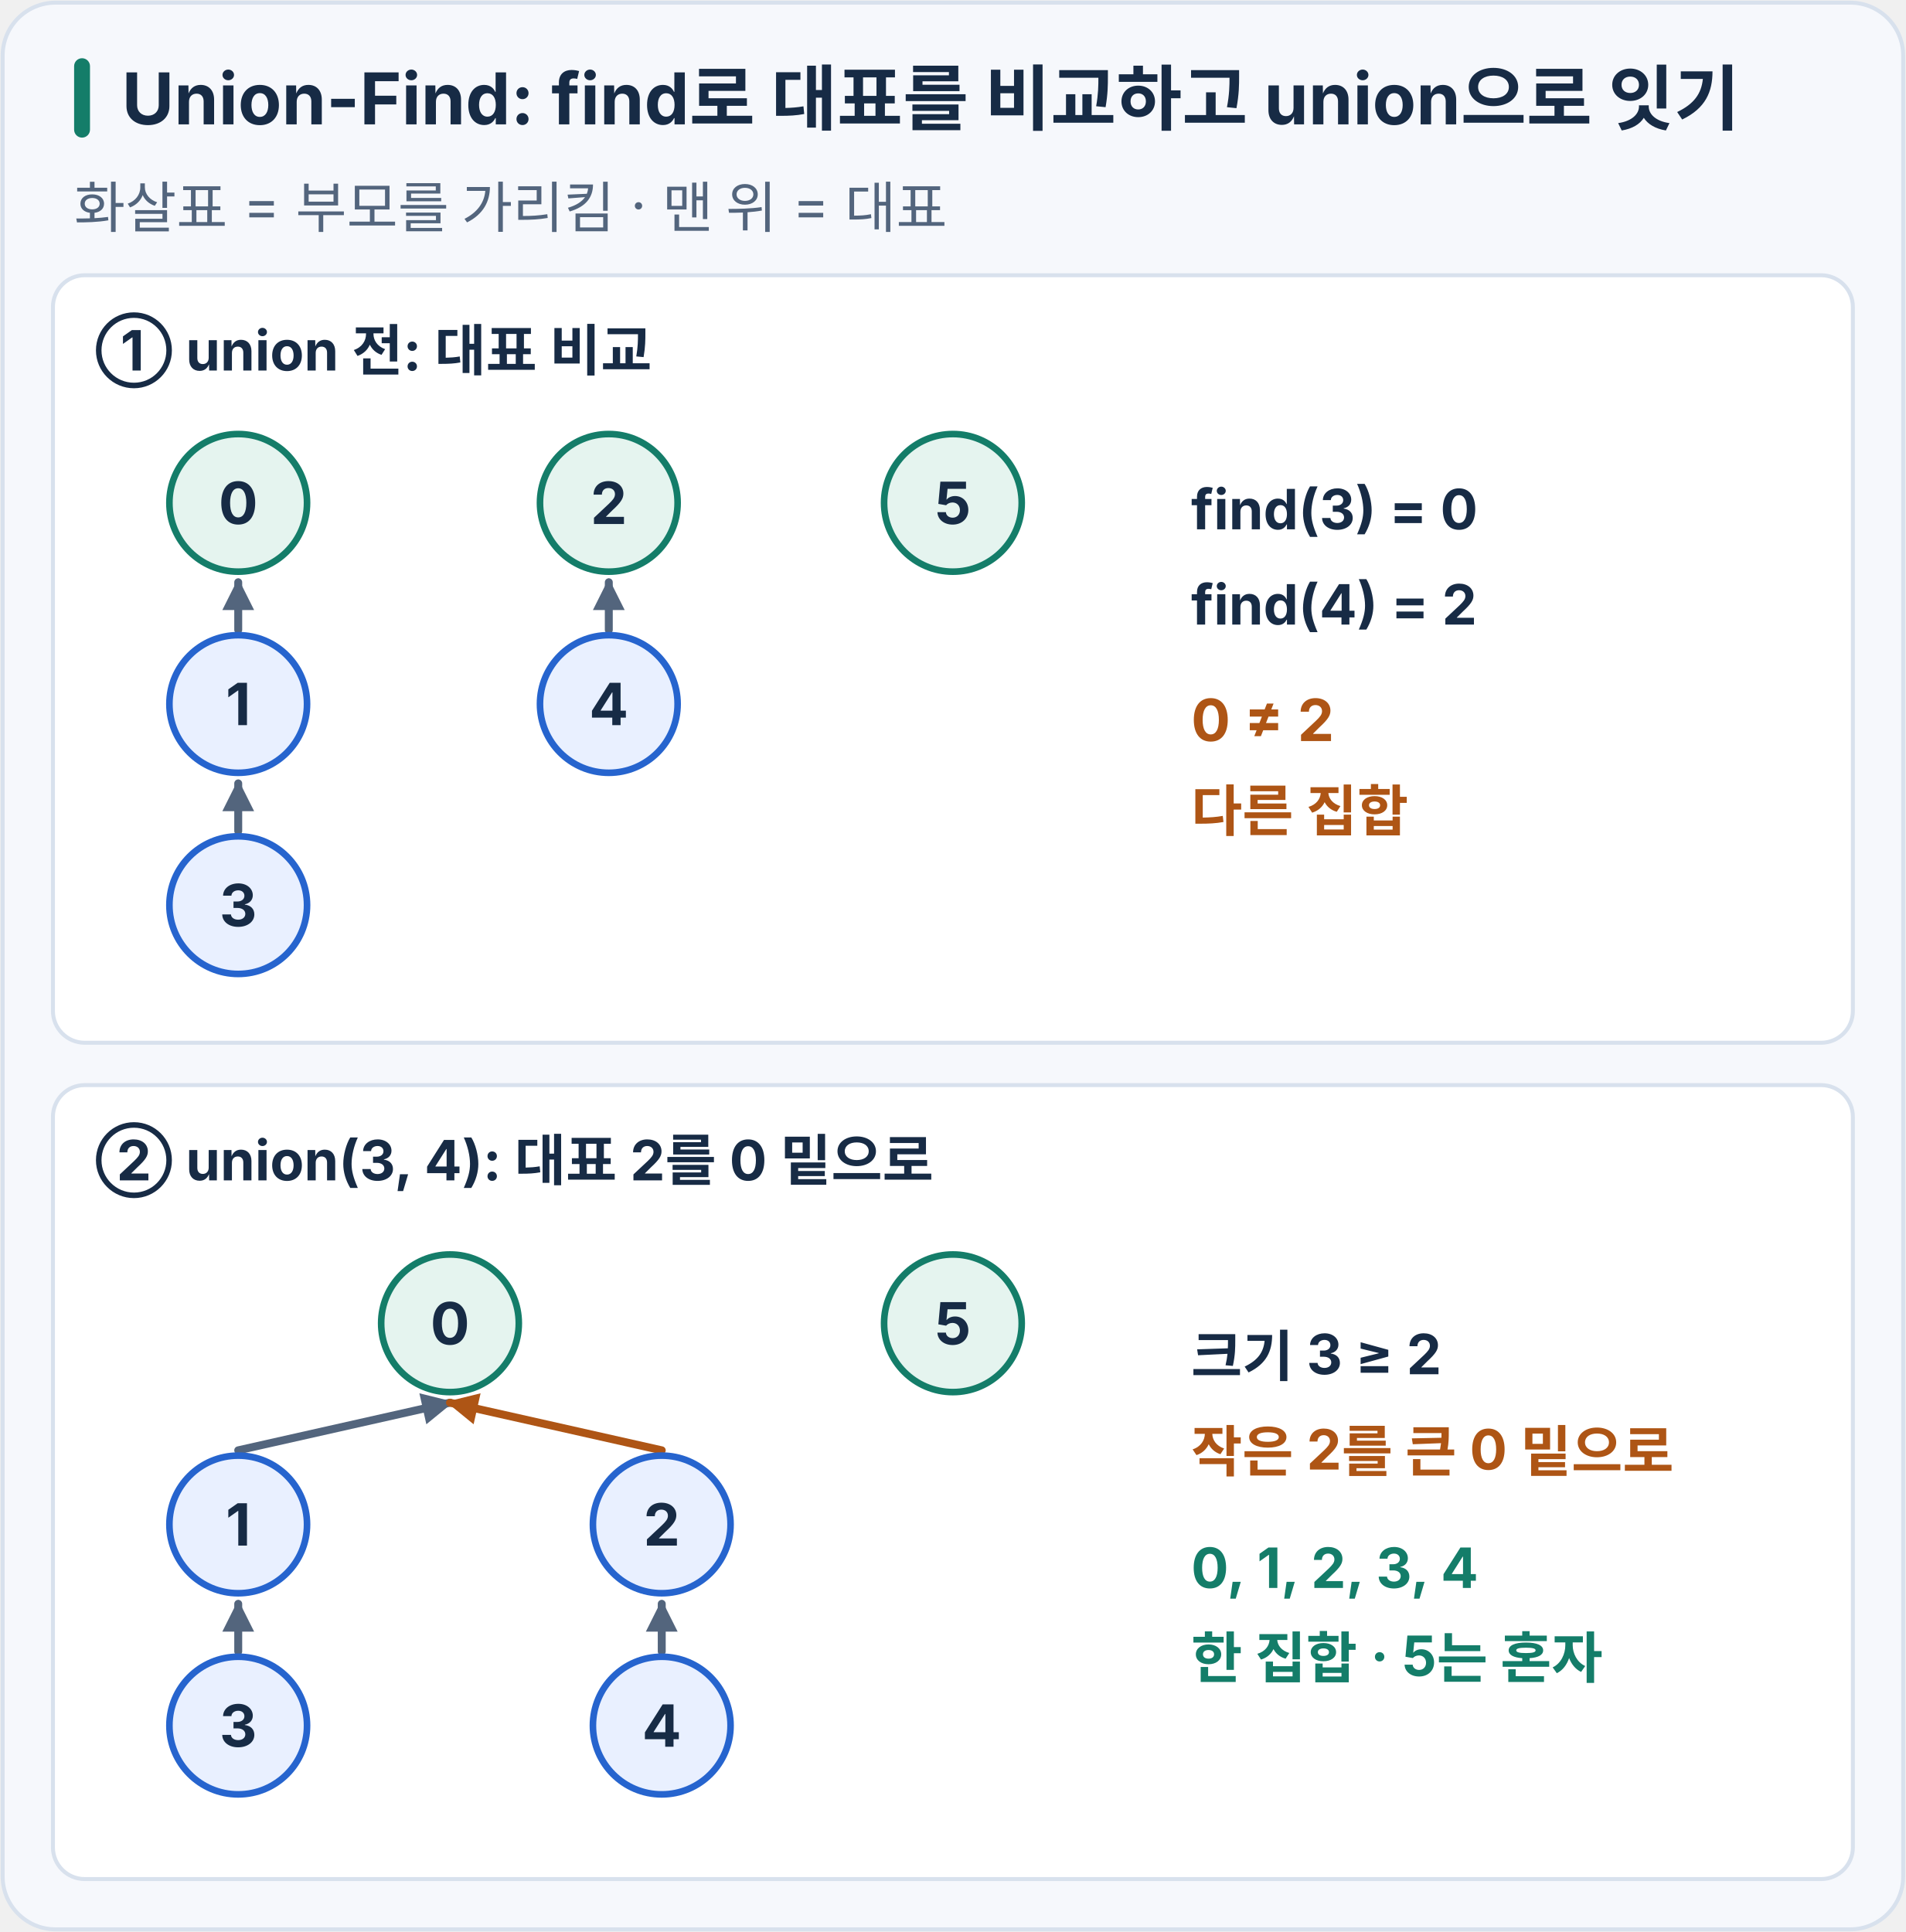
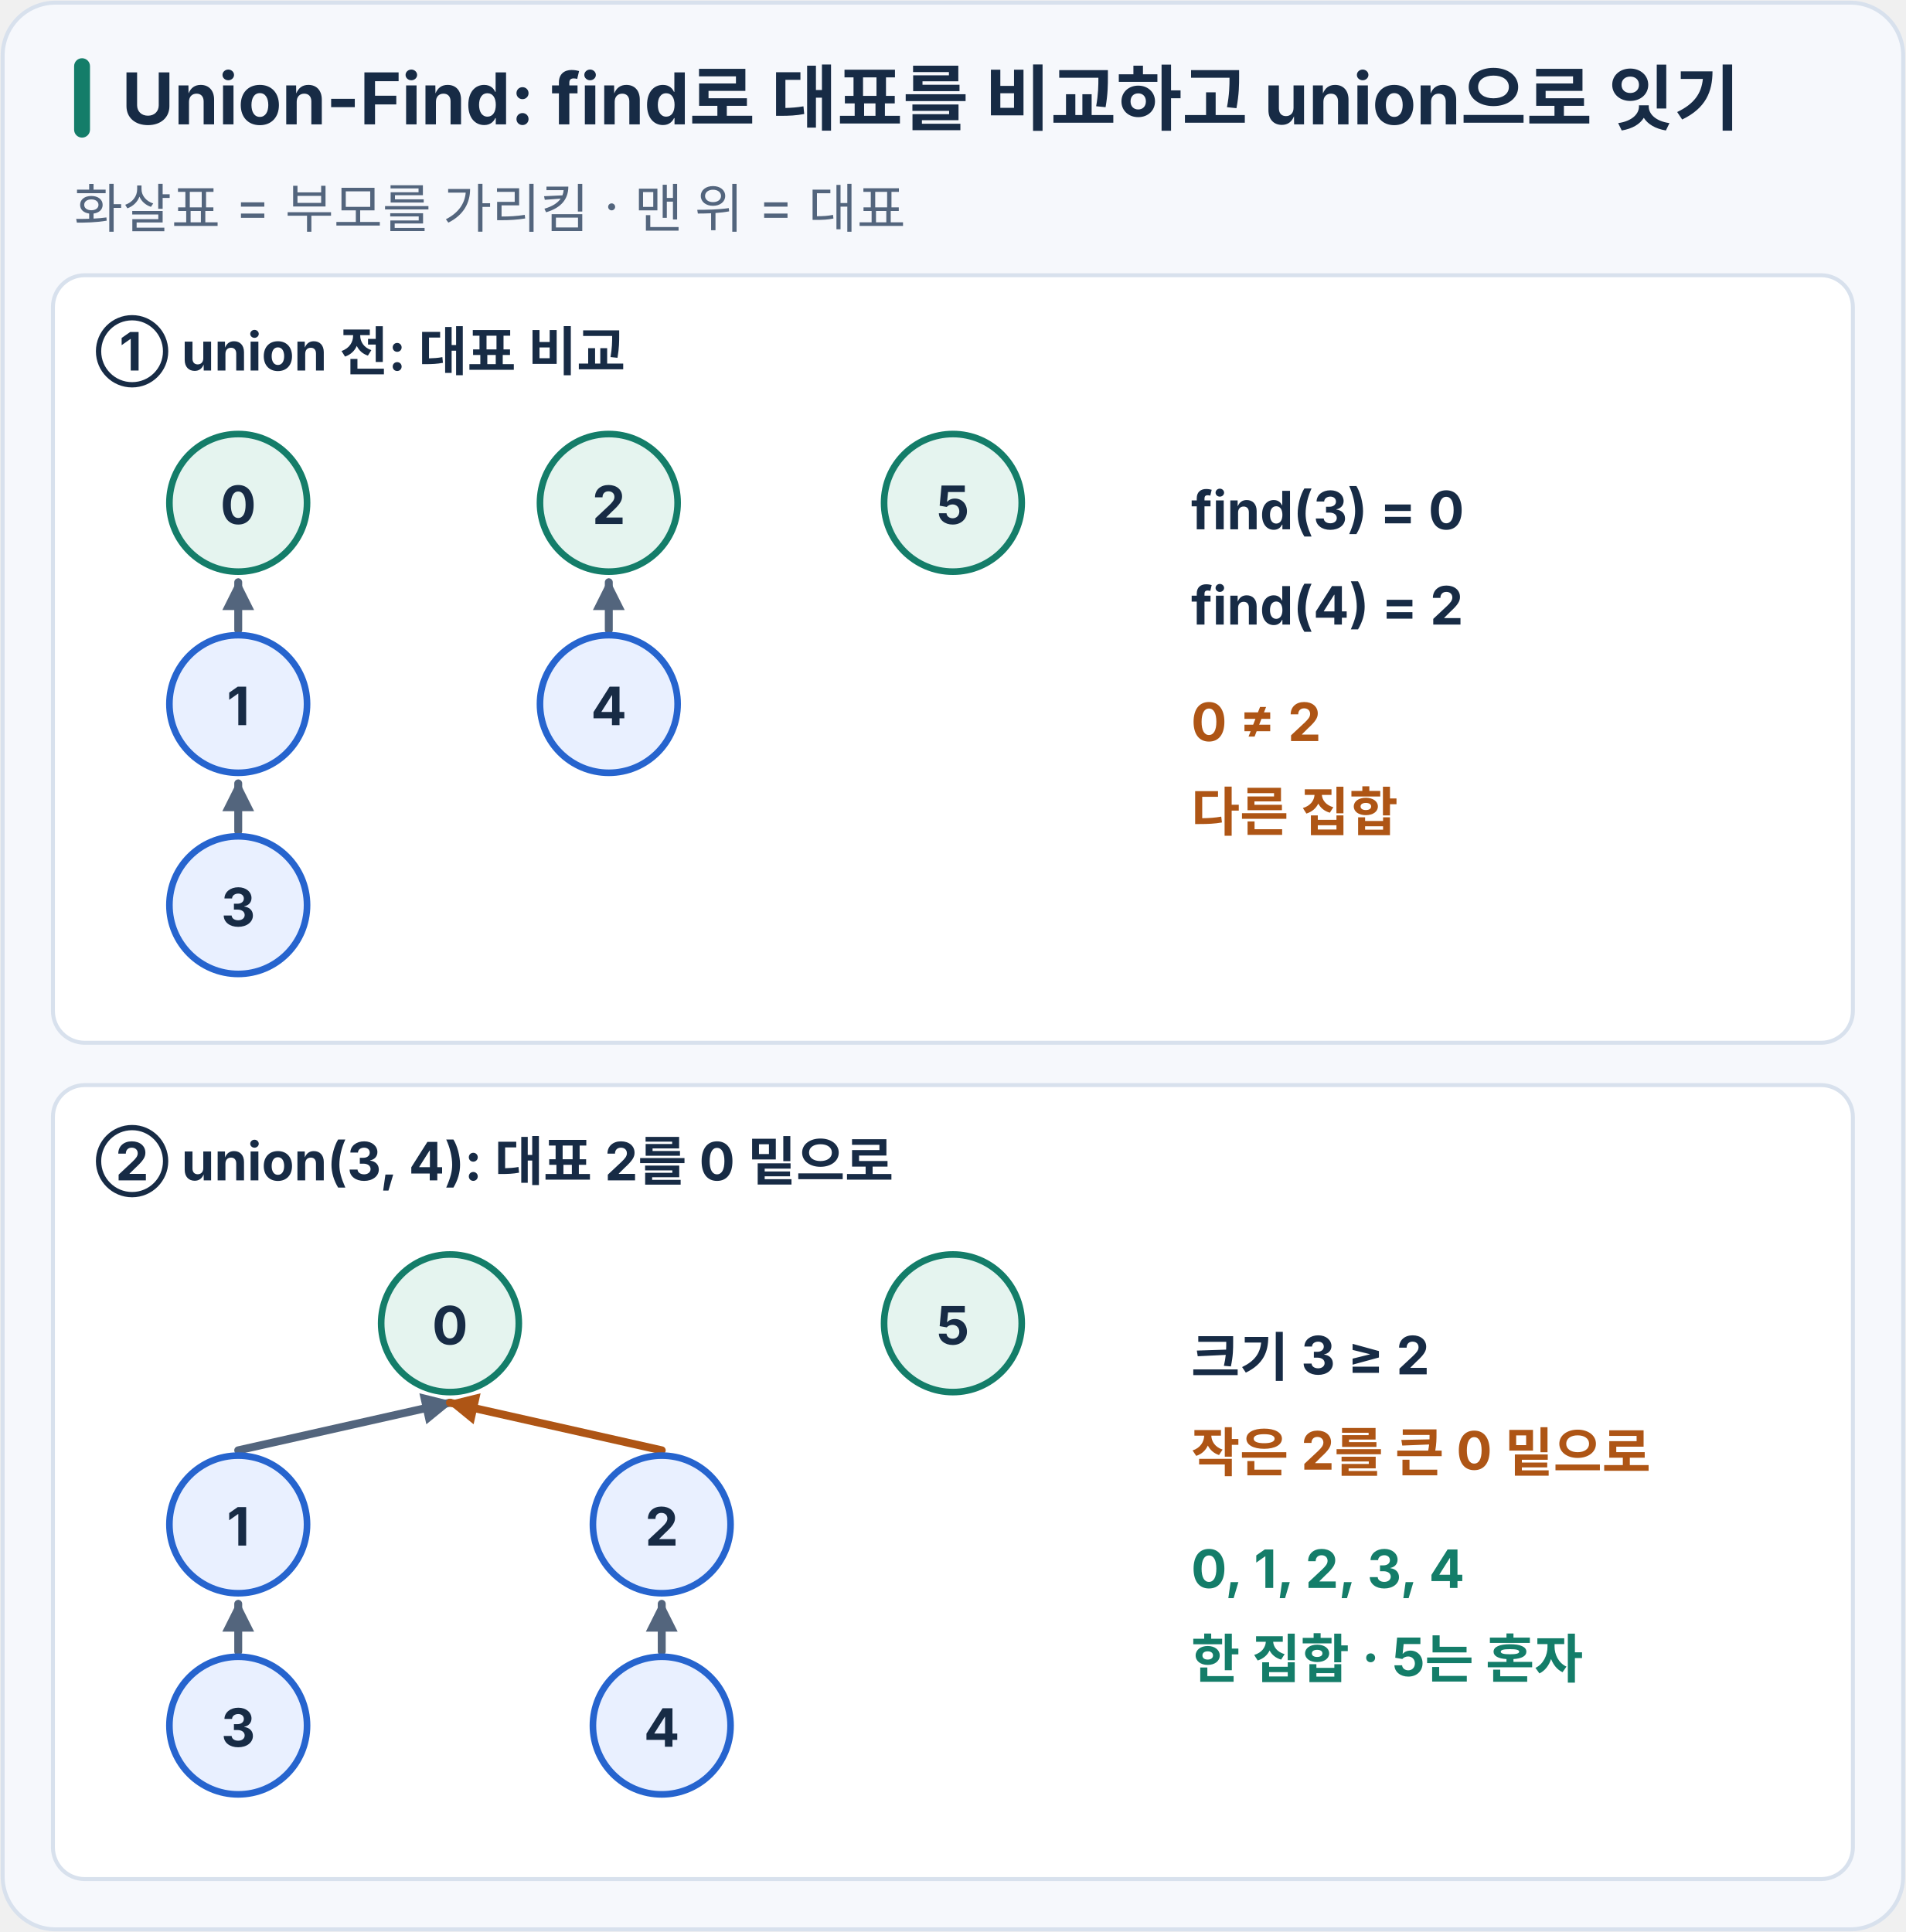
<svg xmlns="http://www.w3.org/2000/svg" viewBox="0 0 720 730" role="img" aria-labelledby="title desc">
  <defs>
    <marker id="ar-53657d" viewBox="0 0 10 10" refX="8" refY="5" markerWidth="5" markerHeight="5" orient="auto">
      <path d="M1 1 L9 5 L1 9 Z" fill="#53657d" />
    </marker>
    <marker id="ar-ae5515" viewBox="0 0 10 10" refX="8" refY="5" markerWidth="5" markerHeight="5" orient="auto">
      <path d="M1 1 L9 5 L1 9 Z" fill="#ae5515" />
    </marker>
  </defs>
  <style>text{font-family:-apple-system,BlinkMacSystemFont,"Apple SD Gothic Neo","Noto Sans KR",sans-serif}</style>
  <rect x="1" y="1" width="718" height="728" rx="20" fill="#f6f8fc" stroke="#d8e1ed" stroke-width="1.5" />
  <rect x="28" y="22" width="6" height="30" rx="3" fill="#147d69" />
  <text x="46" y="47" font-size="27" fill="#172b45" font-weight="750">Union-Find: find로 대표를 비교하고 union으로 잇기</text>
-   <text x="28" y="86" font-size="21" fill="#53657d" font-weight="400" text-anchor="start">화살표 = 부모를 가리킴 · 맨 위 = 대표</text>
+   <text x="28" y="86" font-size="20" fill="#53657d" font-weight="400" text-anchor="start">화살표 = 부모를 가리킴 · 맨 위 = 대표</text>
  <rect x="20" y="104" width="680" height="290" rx="12" fill="#fff" stroke="#d8e1ed" stroke-width="1.5" />
-   <text x="36" y="140" font-size="21" fill="#172b45" font-weight="700" text-anchor="start">① union 전: 대표 비교</text>
+   <text x="36" y="140" font-size="20" fill="#172b45" font-weight="700" text-anchor="start">① union 전: 대표 비교</text>
  <circle cx="90" cy="190" r="26" fill="#e5f4ef" stroke="#147d69" stroke-width="2.5" />
-   <text x="90" y="198" font-size="22" fill="#172b45" font-weight="700" text-anchor="middle">0</text>
+   <text x="90" y="198" font-size="20" fill="#172b45" font-weight="700" text-anchor="middle">0</text>
  <line x1="90" y1="238" x2="90" y2="220" stroke="#53657d" stroke-width="3" stroke-linecap="round" marker-end="url(#ar-53657d)" />
  <circle cx="90" cy="266" r="26" fill="#e9f0ff" stroke="#2664ce" stroke-width="2.5" />
-   <text x="90" y="274" font-size="22" fill="#172b45" font-weight="700" text-anchor="middle">1</text>
+   <text x="90" y="274" font-size="20" fill="#172b45" font-weight="700" text-anchor="middle">1</text>
  <line x1="90" y1="314" x2="90" y2="296" stroke="#53657d" stroke-width="3" stroke-linecap="round" marker-end="url(#ar-53657d)" />
  <circle cx="90" cy="342" r="26" fill="#e9f0ff" stroke="#2664ce" stroke-width="2.5" />
-   <text x="90" y="350" font-size="22" fill="#172b45" font-weight="700" text-anchor="middle">3</text>
+   <text x="90" y="350" font-size="20" fill="#172b45" font-weight="700" text-anchor="middle">3</text>
  <circle cx="230" cy="190" r="26" fill="#e5f4ef" stroke="#147d69" stroke-width="2.5" />
-   <text x="230" y="198" font-size="22" fill="#172b45" font-weight="700" text-anchor="middle">2</text>
+   <text x="230" y="198" font-size="20" fill="#172b45" font-weight="700" text-anchor="middle">2</text>
  <line x1="230" y1="238" x2="230" y2="220" stroke="#53657d" stroke-width="3" stroke-linecap="round" marker-end="url(#ar-53657d)" />
  <circle cx="230" cy="266" r="26" fill="#e9f0ff" stroke="#2664ce" stroke-width="2.5" />
-   <text x="230" y="274" font-size="22" fill="#172b45" font-weight="700" text-anchor="middle">4</text>
+   <text x="230" y="274" font-size="20" fill="#172b45" font-weight="700" text-anchor="middle">4</text>
  <circle cx="360" cy="190" r="26" fill="#e5f4ef" stroke="#147d69" stroke-width="2.5" />
-   <text x="360" y="198" font-size="22" fill="#172b45" font-weight="700" text-anchor="middle">5</text>
-   <text x="450" y="200" font-size="21" fill="#172b45" font-weight="700" text-anchor="start">find(3) = 0</text>
-   <text x="450" y="236" font-size="21" fill="#172b45" font-weight="700" text-anchor="start">find(4) = 2</text>
-   <text x="450" y="280" font-size="22" fill="#ae5515" font-weight="750" text-anchor="start">0 ≠ 2</text>
-   <text x="450" y="314" font-size="21" fill="#ae5515" font-weight="700" text-anchor="start">다른 집합</text>
+   <text x="360" y="198" font-size="20" fill="#172b45" font-weight="700" text-anchor="middle">5</text>
+   <text x="450" y="200" font-size="20" fill="#172b45" font-weight="700" text-anchor="start">find(3) = 0</text>
+   <text x="450" y="236" font-size="20" fill="#172b45" font-weight="700" text-anchor="start">find(4) = 2</text>
+   <text x="450" y="280" font-size="20" fill="#ae5515" font-weight="750" text-anchor="start">0 ≠ 2</text>
+   <text x="450" y="314" font-size="20" fill="#ae5515" font-weight="700" text-anchor="start">다른 집합</text>
  <rect x="20" y="410" width="680" height="300" rx="12" fill="#fff" stroke="#d8e1ed" stroke-width="1.5" />
-   <text x="36" y="446" font-size="21" fill="#172b45" font-weight="700" text-anchor="start">② union(3, 4): 대표 2를 0 밑으로</text>
+   <text x="36" y="446" font-size="20" fill="#172b45" font-weight="700" text-anchor="start">② union(3, 4): 대표 2를 0 밑으로</text>
  <circle cx="170" cy="500" r="26" fill="#e5f4ef" stroke="#147d69" stroke-width="2.5" />
-   <text x="170" y="508" font-size="22" fill="#172b45" font-weight="700" text-anchor="middle">0</text>
+   <text x="170" y="508" font-size="20" fill="#172b45" font-weight="700" text-anchor="middle">0</text>
  <line x1="90" y1="548" x2="170" y2="530" stroke="#53657d" stroke-width="3" stroke-linecap="round" marker-end="url(#ar-53657d)" />
  <circle cx="90" cy="576" r="26" fill="#e9f0ff" stroke="#2664ce" stroke-width="2.5" />
-   <text x="90" y="584" font-size="22" fill="#172b45" font-weight="700" text-anchor="middle">1</text>
+   <text x="90" y="584" font-size="20" fill="#172b45" font-weight="700" text-anchor="middle">1</text>
  <line x1="90" y1="624" x2="90" y2="606" stroke="#53657d" stroke-width="3" stroke-linecap="round" marker-end="url(#ar-53657d)" />
  <circle cx="90" cy="652" r="26" fill="#e9f0ff" stroke="#2664ce" stroke-width="2.5" />
-   <text x="90" y="660" font-size="22" fill="#172b45" font-weight="700" text-anchor="middle">3</text>
+   <text x="90" y="660" font-size="20" fill="#172b45" font-weight="700" text-anchor="middle">3</text>
  <line x1="250" y1="548" x2="170" y2="530" stroke="#ae5515" stroke-width="3" stroke-linecap="round" marker-end="url(#ar-ae5515)" />
  <circle cx="250" cy="576" r="26" fill="#e9f0ff" stroke="#2664ce" stroke-width="2.5" />
-   <text x="250" y="584" font-size="22" fill="#172b45" font-weight="700" text-anchor="middle">2</text>
+   <text x="250" y="584" font-size="20" fill="#172b45" font-weight="700" text-anchor="middle">2</text>
  <line x1="250" y1="624" x2="250" y2="606" stroke="#53657d" stroke-width="3" stroke-linecap="round" marker-end="url(#ar-53657d)" />
  <circle cx="250" cy="652" r="26" fill="#e9f0ff" stroke="#2664ce" stroke-width="2.5" />
-   <text x="250" y="660" font-size="22" fill="#172b45" font-weight="700" text-anchor="middle">4</text>
+   <text x="250" y="660" font-size="20" fill="#172b45" font-weight="700" text-anchor="middle">4</text>
  <circle cx="360" cy="500" r="26" fill="#e5f4ef" stroke="#147d69" stroke-width="2.5" />
-   <text x="360" y="508" font-size="22" fill="#172b45" font-weight="700" text-anchor="middle">5</text>
-   <text x="450" y="520" font-size="21" fill="#172b45" font-weight="700" text-anchor="start">크기 3 ≥ 2</text>
-   <text x="450" y="556" font-size="21" fill="#ae5515" font-weight="700" text-anchor="start">작은 2를 큰 0 밑으로</text>
-   <text x="450" y="600" font-size="21" fill="#147d69" font-weight="750" text-anchor="start">0, 1, 2, 3, 4</text>
-   <text x="450" y="634" font-size="21" fill="#147d69" font-weight="700" text-anchor="start">한 집합 · 5는 혼자</text>
+   <text x="360" y="508" font-size="20" fill="#172b45" font-weight="700" text-anchor="middle">5</text>
+   <text x="450" y="520" font-size="20" fill="#172b45" font-weight="700" text-anchor="start">크기 3 ≥ 2</text>
+   <text x="450" y="556" font-size="20" fill="#ae5515" font-weight="700" text-anchor="start">작은 2를 큰 0 밑으로</text>
+   <text x="450" y="600" font-size="20" fill="#147d69" font-weight="750" text-anchor="start">0, 1, 2, 3, 4</text>
+   <text x="450" y="634" font-size="20" fill="#147d69" font-weight="700" text-anchor="start">한 집합 · 5는 혼자</text>
</svg>
